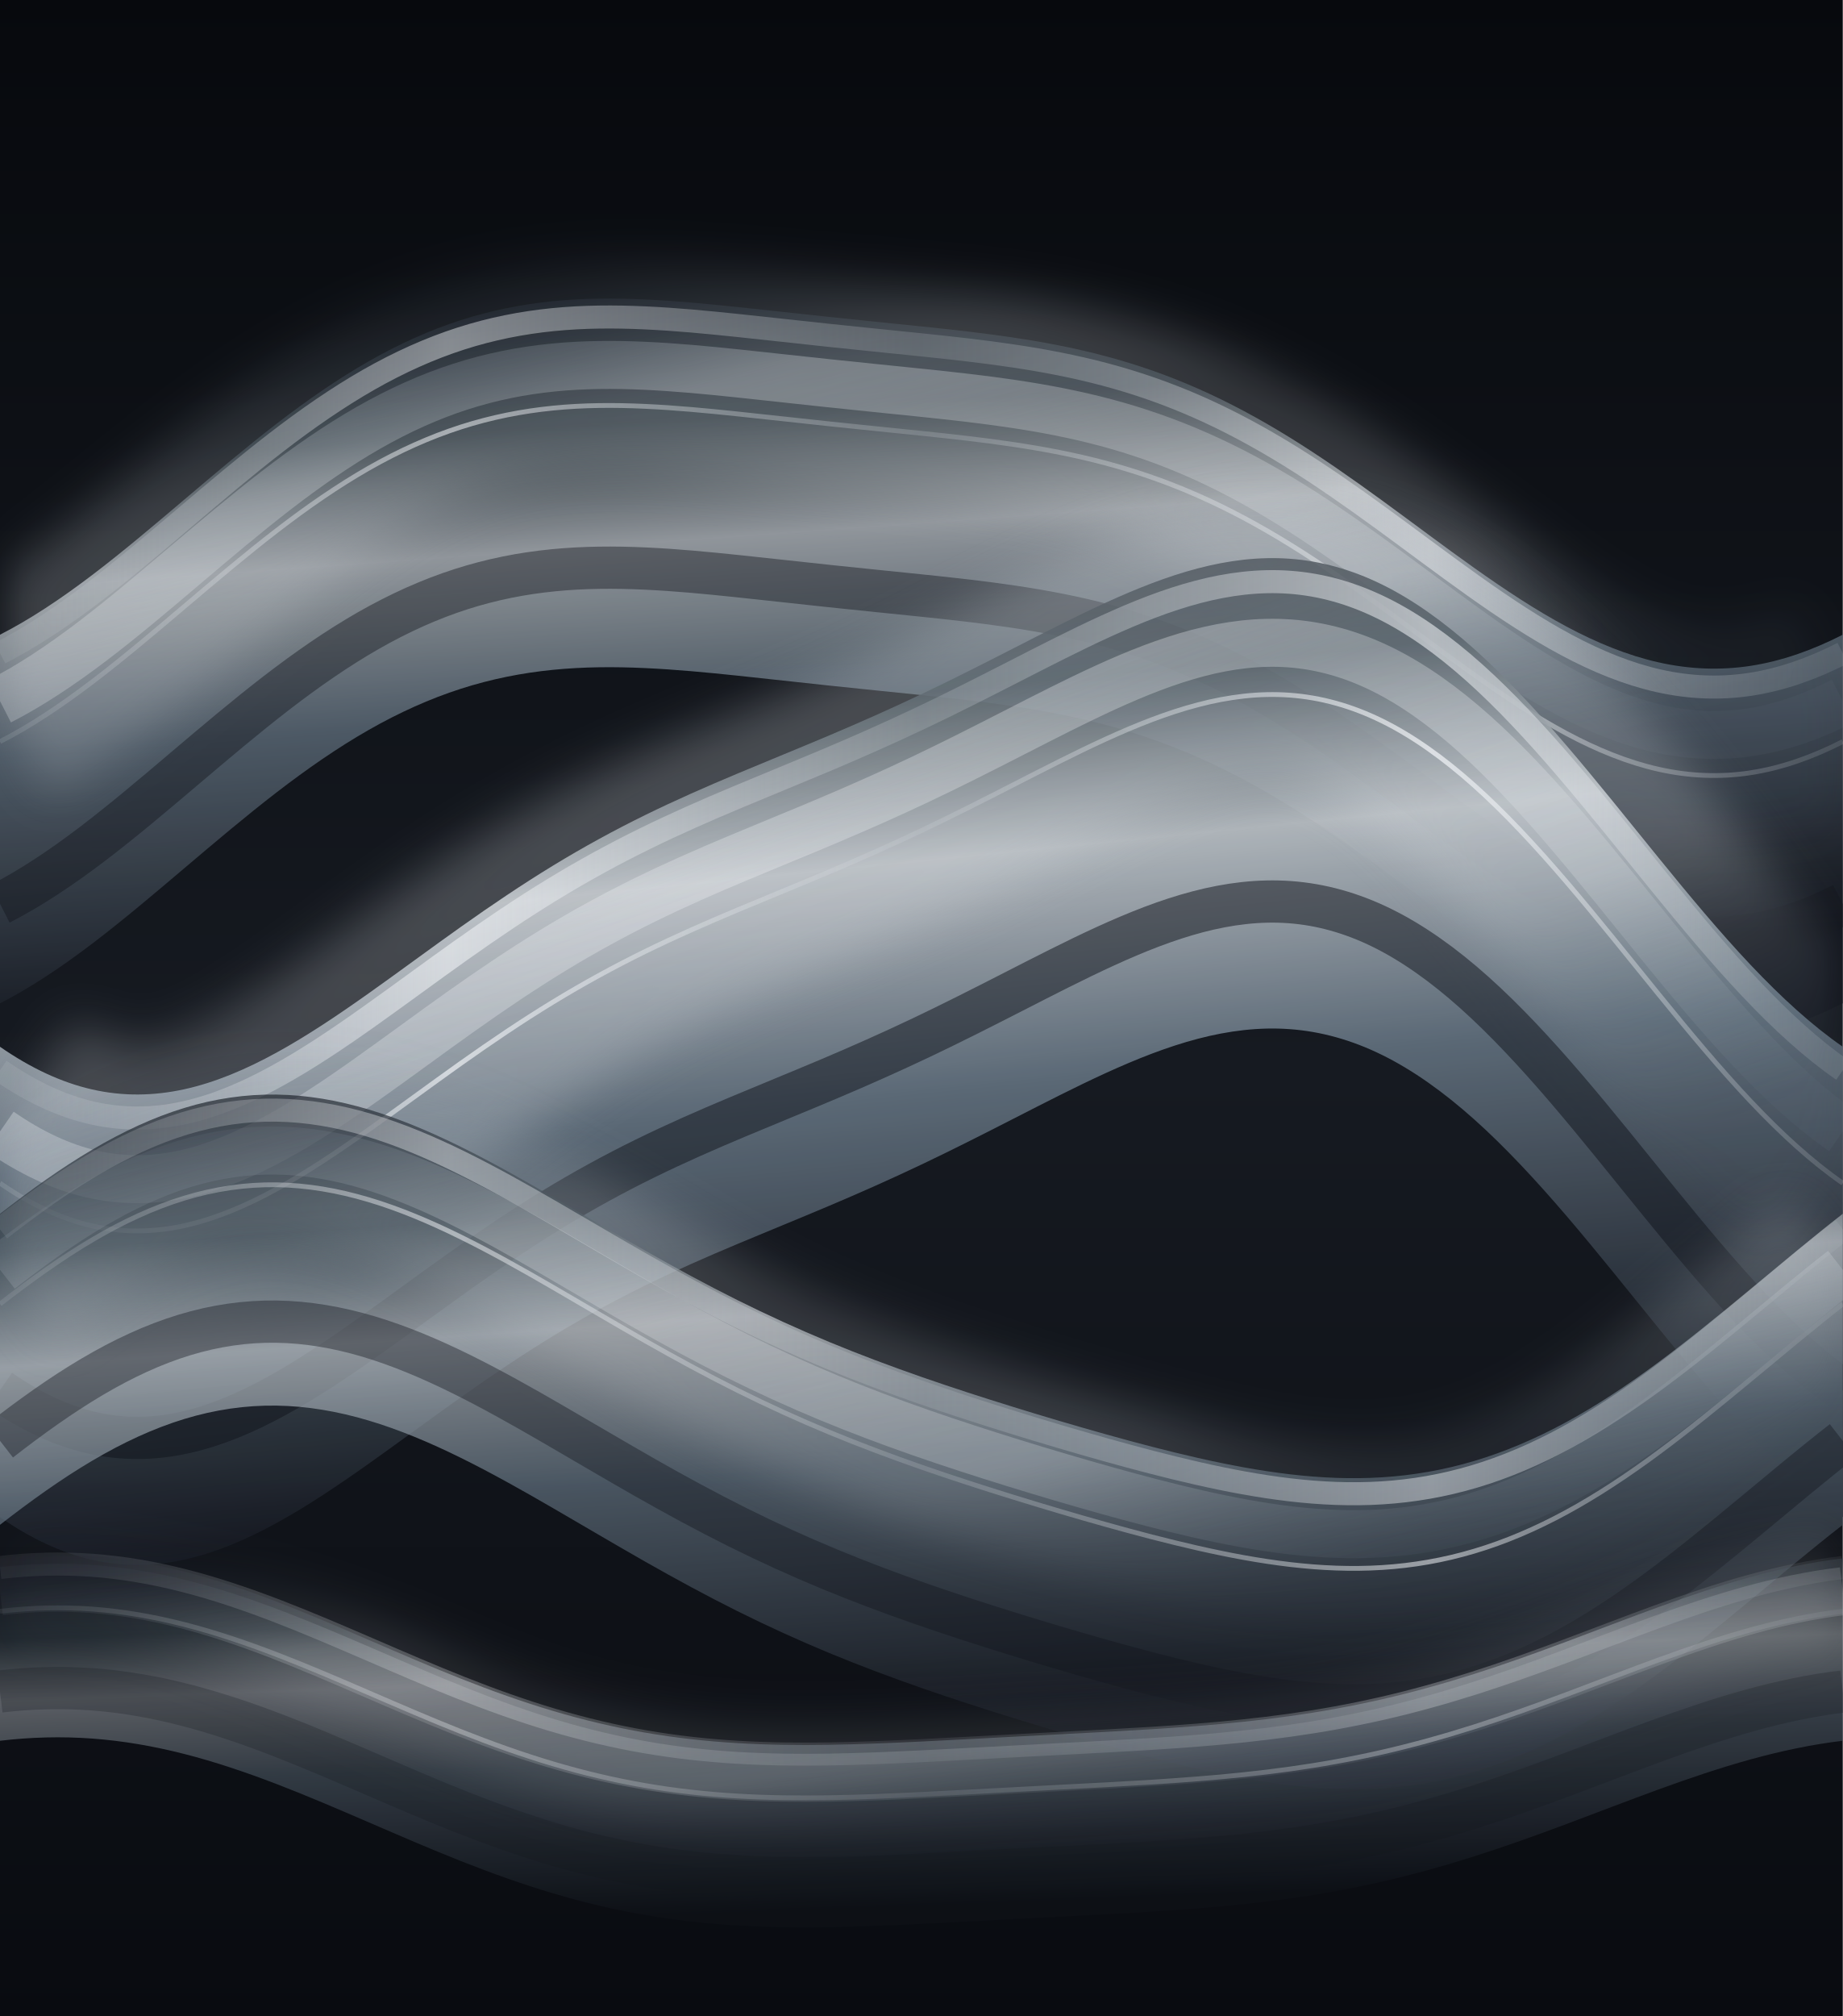
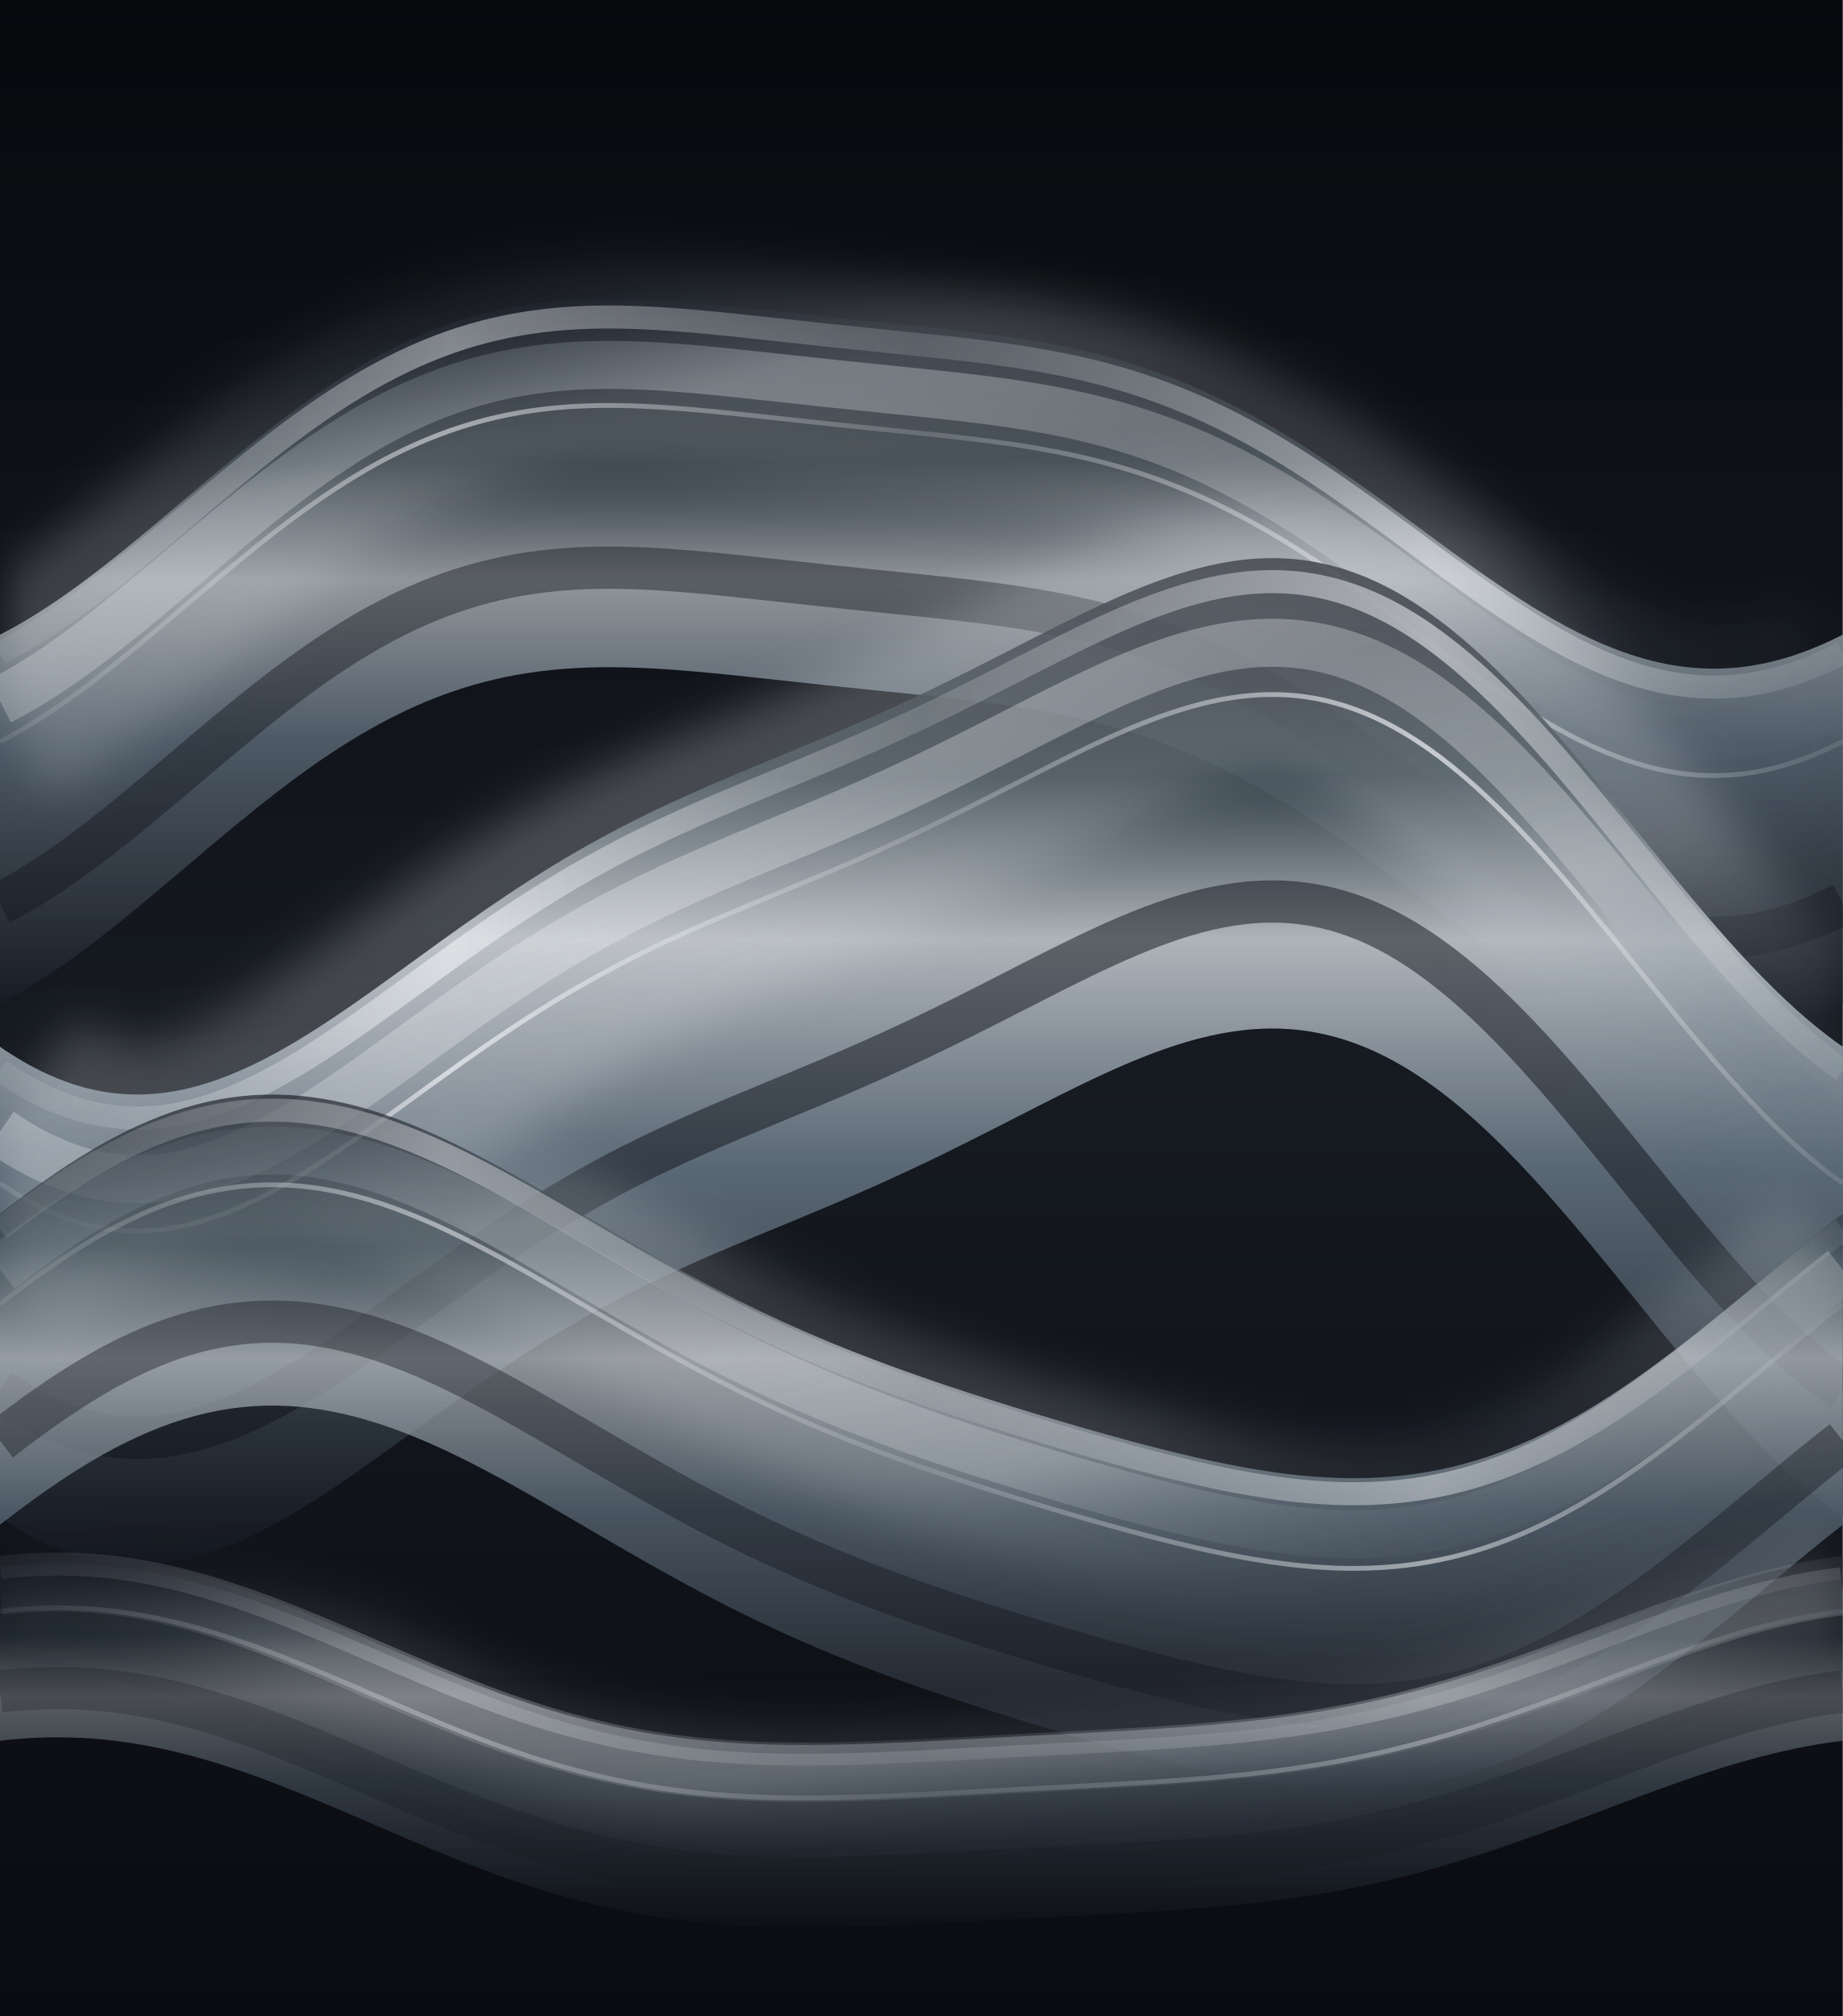
<svg xmlns="http://www.w3.org/2000/svg" width="960" height="1050" viewBox="0 0 960 1050" preserveAspectRatio="none" aria-hidden="true">
  <defs>
    <linearGradient id="bg" x1="0" y1="0" x2="0" y2="1">
      <stop offset="0" stop-color="#07090d" />
      <stop offset=".53" stop-color="#161a21" />
      <stop offset="1" stop-color="#090b10" />
    </linearGradient>
    <filter id="mist" x="-15%" y="-60%" width="130%" height="220%" color-interpolation-filters="sRGB">
      <feGaussianBlur stdDeviation="12" />
    </filter>
-     <linearGradient id="surface0" x1="0" y1="0" x2=".18" y2="1">
+     <linearGradient id="surface0" x1="0" y1="0" x2="0" y2="1">
      <stop offset="0" stop-color="#10131b" />
      <stop offset=".22" stop-color="#35424b" />
      <stop offset=".38" stop-color="#c5cbd0" />
      <stop offset=".6" stop-color="#657583" />
      <stop offset="1" stop-color="#10131b" />
    </linearGradient>
    <linearGradient id="glow0" x1="0" y1="0" x2="1" y2=".8">
      <stop offset="0" stop-color="#657583" stop-opacity=".2" />
      <stop offset=".26" stop-color="#c5cbd0" stop-opacity=".78" />
      <stop offset=".46" stop-color="#fafcff" stop-opacity=".45" />
      <stop offset=".74" stop-color="#c5cbd0" stop-opacity=".7" />
      <stop offset="1" stop-color="#657583" stop-opacity=".2" />
    </linearGradient>
    <linearGradient id="crest0" x1="0" y1="0" x2="1" y2="0">
      <stop offset="0" stop-color="#c5cbd0" stop-opacity=".25" />
      <stop offset=".24" stop-color="#fafcff" stop-opacity=".85" />
      <stop offset=".5" stop-color="#c5cbd0" stop-opacity=".38" />
      <stop offset=".78" stop-color="#fafcff" stop-opacity=".88" />
      <stop offset="1" stop-color="#c5cbd0" stop-opacity=".25" />
    </linearGradient>
-     <linearGradient id="surface1" x1="0" y1="0" x2=".18" y2="1">
+     <linearGradient id="surface1" x1="0" y1="0" x2="0" y2="1">
      <stop offset="0" stop-color="#10131b" />
      <stop offset=".22" stop-color="#35424b" />
      <stop offset=".38" stop-color="#c5cbd0" />
      <stop offset=".6" stop-color="#657583" />
      <stop offset="1" stop-color="#10131b" />
    </linearGradient>
    <linearGradient id="glow1" x1="0" y1="0" x2="1" y2=".8">
      <stop offset="0" stop-color="#657583" stop-opacity=".2" />
      <stop offset=".26" stop-color="#c5cbd0" stop-opacity=".78" />
      <stop offset=".46" stop-color="#fafcff" stop-opacity=".45" />
      <stop offset=".74" stop-color="#c5cbd0" stop-opacity=".7" />
      <stop offset="1" stop-color="#657583" stop-opacity=".2" />
    </linearGradient>
    <linearGradient id="crest1" x1="0" y1="0" x2="1" y2="0">
      <stop offset="0" stop-color="#c5cbd0" stop-opacity=".25" />
      <stop offset=".24" stop-color="#fafcff" stop-opacity=".85" />
      <stop offset=".5" stop-color="#c5cbd0" stop-opacity=".38" />
      <stop offset=".78" stop-color="#fafcff" stop-opacity=".88" />
      <stop offset="1" stop-color="#c5cbd0" stop-opacity=".25" />
    </linearGradient>
-     <linearGradient id="surface2" x1="0" y1="0" x2=".18" y2="1">
+     <linearGradient id="surface2" x1="0" y1="0" x2="0" y2="1">
      <stop offset="0" stop-color="#10131b" />
      <stop offset=".22" stop-color="#35424b" />
      <stop offset=".38" stop-color="#c5cbd0" />
      <stop offset=".6" stop-color="#657583" />
      <stop offset="1" stop-color="#10131b" />
    </linearGradient>
    <linearGradient id="glow2" x1="0" y1="0" x2="1" y2=".8">
      <stop offset="0" stop-color="#657583" stop-opacity=".2" />
      <stop offset=".26" stop-color="#c5cbd0" stop-opacity=".78" />
      <stop offset=".46" stop-color="#fafcff" stop-opacity=".45" />
      <stop offset=".74" stop-color="#c5cbd0" stop-opacity=".7" />
      <stop offset="1" stop-color="#657583" stop-opacity=".2" />
    </linearGradient>
    <linearGradient id="crest2" x1="0" y1="0" x2="1" y2="0">
      <stop offset="0" stop-color="#c5cbd0" stop-opacity=".25" />
      <stop offset=".24" stop-color="#fafcff" stop-opacity=".85" />
      <stop offset=".5" stop-color="#c5cbd0" stop-opacity=".38" />
      <stop offset=".78" stop-color="#fafcff" stop-opacity=".88" />
      <stop offset="1" stop-color="#c5cbd0" stop-opacity=".25" />
    </linearGradient>
-     <linearGradient id="surface3" x1="0" y1="0" x2=".18" y2="1">
+     <linearGradient id="surface3" x1="0" y1="0" x2="0" y2="1">
      <stop offset="0" stop-color="#10131b" />
      <stop offset=".22" stop-color="#35424b" />
      <stop offset=".38" stop-color="#c5cbd0" />
      <stop offset=".6" stop-color="#657583" />
      <stop offset="1" stop-color="#10131b" />
    </linearGradient>
    <linearGradient id="glow3" x1="0" y1="0" x2="1" y2=".8">
      <stop offset="0" stop-color="#657583" stop-opacity=".2" />
      <stop offset=".26" stop-color="#c5cbd0" stop-opacity=".78" />
      <stop offset=".46" stop-color="#fafcff" stop-opacity=".45" />
      <stop offset=".74" stop-color="#c5cbd0" stop-opacity=".7" />
      <stop offset="1" stop-color="#657583" stop-opacity=".2" />
    </linearGradient>
    <linearGradient id="crest3" x1="0" y1="0" x2="1" y2="0">
      <stop offset="0" stop-color="#c5cbd0" stop-opacity=".25" />
      <stop offset=".24" stop-color="#fafcff" stop-opacity=".85" />
      <stop offset=".5" stop-color="#c5cbd0" stop-opacity=".38" />
      <stop offset=".78" stop-color="#fafcff" stop-opacity=".88" />
      <stop offset="1" stop-color="#c5cbd0" stop-opacity=".25" />
    </linearGradient>
  </defs>
  <rect width="960" height="1050" fill="url(#bg)" />
  <g>
    <path d="M 0 330.57 C 16 322.4 32 311.66 48 299.51 C 64 287.35 80 273.79 96 260.22 C 112 246.66 128 233.1 144 220.77 C 160 208.44 176 197.36 192 188.22 C 208 179.09 224 171.91 240 166.76 C 256 161.61 272 158.47 288 156.88 C 304 155.28 320 155.22 336 155.96 C 352 156.69 368 158.21 384 159.89 C 400 161.56 416 163.38 432 165.07 C 448 166.77 464 168.35 480 170.01 C 496 171.67 512 173.43 528 175.82 C 544 178.21 560 181.25 576 185.52 C 592 189.79 608 195.31 624 202.37 C 640 209.42 656 218.02 672 227.91 C 688 237.81 704 249 720 260.66 C 736 272.32 752 284.44 768 295.8 C 784 307.16 800 317.74 816 326.3 C 832 334.86 848 341.37 864 344.97 C 880 348.57 896 349.25 912 346.79 C 928 344.33 944 338.74 960 330.57 L 960 522.57 C 944 530.74 928 536.33 912 538.79 C 896 541.25 880 540.57 864 536.97 C 848 533.37 832 526.86 816 518.3 C 800 509.74 784 499.16 768 487.8 C 752 476.44 736 464.32 720 452.66 C 704 441 688 429.81 672 419.91 C 656 410.02 640 401.42 624 394.37 C 608 387.31 592 381.79 576 377.52 C 560 373.25 544 370.21 528 367.82 C 512 365.43 496 363.67 480 362.01 C 464 360.35 448 358.77 432 357.07 C 416 355.38 400 353.56 384 351.89 C 368 350.21 352 348.69 336 347.96 C 320 347.22 304 347.28 288 348.88 C 272 350.47 256 353.61 240 358.76 C 224 363.91 208 371.09 192 380.22 C 176 389.36 160 400.44 144 412.77 C 128 425.1 112 438.66 96 452.22 C 80 465.79 64 479.35 48 491.51 C 32 503.66 16 514.4 0 522.57 Z" fill="url(#surface0)" opacity="0.71" />
    <path d="M 0 365.13 C 16 356.96 32 346.22 48 334.07 C 64 321.91 80 308.35 96 294.78 C 112 281.22 128 267.66 144 255.33 C 160 243 176 231.92 192 222.78 C 208 213.65 224 206.47 240 201.32 C 256 196.17 272 193.03 288 191.44 C 304 189.84 320 189.78 336 190.52 C 352 191.25 368 192.77 384 194.45 C 400 196.12 416 197.94 432 199.63 C 448 201.33 464 202.91 480 204.57 C 496 206.23 512 207.99 528 210.38 C 544 212.77 560 215.81 576 220.08 C 592 224.35 608 229.87 624 236.93 C 640 243.98 656 252.58 672 262.47 C 688 272.37 704 283.56 720 295.22 C 736 306.88 752 319 768 330.36 C 784 341.72 800 352.3 816 360.86 C 832 369.42 848 375.93 864 379.53 C 880 383.13 896 383.81 912 381.35 C 928 378.89 944 373.3 960 365.13" fill="none" stroke="url(#glow0)" stroke-width="109.44" opacity="0.34" filter="url(#mist)" />
    <path d="M 0 340.17 C 16 332 32 321.26 48 309.11 C 64 296.95 80 283.39 96 269.82 C 112 256.26 128 242.7 144 230.37 C 160 218.04 176 206.96 192 197.82 C 208 188.69 224 181.51 240 176.36 C 256 171.21 272 168.07 288 166.48 C 304 164.88 320 164.82 336 165.56 C 352 166.29 368 167.81 384 169.49 C 400 171.16 416 172.98 432 174.67 C 448 176.37 464 177.95 480 179.61 C 496 181.27 512 183.03 528 185.42 C 544 187.81 560 190.85 576 195.12 C 592 199.39 608 204.91 624 211.97 C 640 219.02 656 227.62 672 237.51 C 688 247.41 704 258.6 720 270.26 C 736 281.92 752 294.04 768 305.4 C 784 316.76 800 327.34 816 335.9 C 832 344.46 848 350.97 864 354.57 C 880 358.17 896 358.85 912 356.39 C 928 353.93 944 348.34 960 340.17" fill="none" stroke="url(#crest0)" stroke-width="12" opacity="0.51" />
    <path d="M 0 365.13 C 16 356.96 32 346.22 48 334.07 C 64 321.91 80 308.35 96 294.78 C 112 281.22 128 267.66 144 255.33 C 160 243 176 231.92 192 222.78 C 208 213.65 224 206.47 240 201.32 C 256 196.17 272 193.03 288 191.44 C 304 189.84 320 189.78 336 190.52 C 352 191.25 368 192.77 384 194.45 C 400 196.12 416 197.94 432 199.63 C 448 201.33 464 202.91 480 204.57 C 496 206.23 512 207.99 528 210.38 C 544 212.77 560 215.81 576 220.08 C 592 224.35 608 229.87 624 236.93 C 640 243.98 656 252.58 672 262.47 C 688 272.37 704 283.56 720 295.22 C 736 306.88 752 319 768 330.36 C 784 341.72 800 352.3 816 360.86 C 832 369.42 848 375.93 864 379.53 C 880 383.13 896 383.81 912 381.35 C 928 378.89 944 373.3 960 365.13" fill="none" stroke="url(#glow0)" stroke-width="25" opacity="0.49" />
    <path d="M 0 386.25 C 16 378.08 32 367.34 48 355.19 C 64 343.03 80 329.47 96 315.9 C 112 302.34 128 288.78 144 276.45 C 160 264.12 176 253.04 192 243.9 C 208 234.77 224 227.59 240 222.44 C 256 217.29 272 214.15 288 212.56 C 304 210.96 320 210.9 336 211.64 C 352 212.37 368 213.89 384 215.57 C 400 217.24 416 219.06 432 220.75 C 448 222.45 464 224.03 480 225.69 C 496 227.35 512 229.11 528 231.5 C 544 233.89 560 236.93 576 241.2 C 592 245.47 608 250.99 624 258.05 C 640 265.1 656 273.7 672 283.59 C 688 293.49 704 304.68 720 316.34 C 736 328 752 340.12 768 351.48 C 784 362.84 800 373.42 816 381.98 C 832 390.54 848 397.05 864 400.65 C 880 404.25 896 404.93 912 402.47 C 928 400.01 944 394.42 960 386.25" fill="none" stroke="url(#crest0)" stroke-width="2.5" opacity="0.62" />
    <path d="M 0 470.73 C 16 462.56 32 451.82 48 439.67 C 64 427.51 80 413.95 96 400.38 C 112 386.82 128 373.26 144 360.93 C 160 348.6 176 337.52 192 328.38 C 208 319.25 224 312.07 240 306.92 C 256 301.77 272 298.63 288 297.04 C 304 295.44 320 295.38 336 296.12 C 352 296.85 368 298.37 384 300.05 C 400 301.72 416 303.54 432 305.23 C 448 306.93 464 308.51 480 310.17 C 496 311.83 512 313.59 528 315.98 C 544 318.37 560 321.41 576 325.68 C 592 329.95 608 335.47 624 342.53 C 640 349.58 656 358.18 672 368.07 C 688 377.97 704 389.16 720 400.82 C 736 412.48 752 424.6 768 435.96 C 784 447.32 800 457.9 816 466.46 C 832 475.02 848 481.53 864 485.13 C 880 488.73 896 489.41 912 486.95 C 928 484.49 944 478.9 960 470.73" fill="none" stroke="#10131b" stroke-width="22" opacity="0.42" />
  </g>
  <g>
    <path d="M 0 545.19 C 16 556.27 32 563.79 48 567.42 C 64 571.06 80 570.83 96 567.32 C 112 563.81 128 557.05 144 548.27 C 160 539.5 176 528.74 192 517.4 C 208 506.06 224 494.16 240 482.81 C 256 471.46 272 460.66 288 450.9 C 304 441.14 320 432.41 336 424.56 C 352 416.7 368 409.7 384 402.98 C 400 396.26 416 389.79 432 383.02 C 448 376.25 464 369.15 480 361.55 C 496 353.95 512 345.84 528 337.65 C 544 329.47 560 321.23 576 313.91 C 592 306.6 608 300.23 624 296.04 C 640 291.84 656 289.84 672 291.02 C 688 292.2 704 296.57 720 304.45 C 736 312.33 752 323.72 768 338.02 C 784 352.32 800 369.53 816 388.21 C 832 406.89 848 427.02 864 446.71 C 880 466.4 896 485.63 912 502.56 C 928 519.5 944 534.12 960 545.19 L 960 790.19 C 944 779.12 928 764.5 912 747.56 C 896 730.63 880 711.4 864 691.71 C 848 672.02 832 651.89 816 633.21 C 800 614.53 784 597.32 768 583.02 C 752 568.72 736 557.33 720 549.45 C 704 541.57 688 537.2 672 536.02 C 656 534.84 640 536.84 624 541.04 C 608 545.23 592 551.6 576 558.91 C 560 566.23 544 574.47 528 582.65 C 512 590.84 496 598.95 480 606.55 C 464 614.15 448 621.25 432 628.02 C 416 634.79 400 641.26 384 647.98 C 368 654.7 352 661.7 336 669.56 C 320 677.41 304 686.14 288 695.9 C 272 705.66 256 716.46 240 727.81 C 224 739.16 208 751.06 192 762.4 C 176 773.74 160 784.5 144 793.27 C 128 802.05 112 808.81 96 812.32 C 80 815.83 64 816.06 48 812.42 C 32 808.79 16 801.27 0 790.19 Z" fill="url(#surface1)" opacity="0.87" />
    <path d="M 0 589.29 C 16 600.37 32 607.89 48 611.52 C 64 615.16 80 614.93 96 611.42 C 112 607.91 128 601.15 144 592.37 C 160 583.6 176 572.84 192 561.5 C 208 550.16 224 538.26 240 526.91 C 256 515.56 272 504.76 288 495 C 304 485.24 320 476.51 336 468.66 C 352 460.8 368 453.8 384 447.08 C 400 440.36 416 433.89 432 427.12 C 448 420.35 464 413.25 480 405.65 C 496 398.05 512 389.94 528 381.75 C 544 373.57 560 365.33 576 358.01 C 592 350.7 608 344.33 624 340.14 C 640 335.94 656 333.94 672 335.12 C 688 336.3 704 340.67 720 348.55 C 736 356.43 752 367.82 768 382.12 C 784 396.42 800 413.63 816 432.31 C 832 450.99 848 471.12 864 490.81 C 880 510.5 896 529.73 912 546.66 C 928 563.6 944 578.22 960 589.29" fill="none" stroke="url(#glow1)" stroke-width="139.65" opacity="0.42" filter="url(#mist)" />
    <path d="M 0 557.44 C 16 568.52 32 576.04 48 579.67 C 64 583.31 80 583.08 96 579.57 C 112 576.06 128 569.3 144 560.52 C 160 551.75 176 540.99 192 529.65 C 208 518.31 224 506.41 240 495.06 C 256 483.71 272 472.91 288 463.15 C 304 453.39 320 444.66 336 436.81 C 352 428.95 368 421.95 384 415.23 C 400 408.51 416 402.04 432 395.27 C 448 388.5 464 381.4 480 373.8 C 496 366.2 512 358.09 528 349.9 C 544 341.72 560 333.48 576 326.16 C 592 318.85 608 312.48 624 308.29 C 640 304.09 656 302.09 672 303.27 C 688 304.45 704 308.82 720 316.7 C 736 324.58 752 335.97 768 350.27 C 784 364.57 800 381.78 816 400.46 C 832 419.14 848 439.27 864 458.96 C 880 478.65 896 497.88 912 514.81 C 928 531.75 944 546.37 960 557.44" fill="none" stroke="url(#crest1)" stroke-width="12" opacity="0.62" />
    <path d="M 0 589.29 C 16 600.37 32 607.89 48 611.52 C 64 615.16 80 614.93 96 611.42 C 112 607.91 128 601.15 144 592.37 C 160 583.6 176 572.84 192 561.5 C 208 550.16 224 538.26 240 526.91 C 256 515.56 272 504.76 288 495 C 304 485.24 320 476.51 336 468.66 C 352 460.8 368 453.8 384 447.08 C 400 440.36 416 433.89 432 427.12 C 448 420.35 464 413.25 480 405.65 C 496 398.05 512 389.94 528 381.75 C 544 373.57 560 365.33 576 358.01 C 592 350.7 608 344.33 624 340.14 C 640 335.94 656 333.94 672 335.12 C 688 336.3 704 340.67 720 348.55 C 736 356.43 752 367.82 768 382.12 C 784 396.42 800 413.63 816 432.31 C 832 450.99 848 471.12 864 490.81 C 880 510.5 896 529.73 912 546.66 C 928 563.6 944 578.22 960 589.29" fill="none" stroke="url(#glow1)" stroke-width="25" opacity="0.6" />
    <path d="M 0 616.24 C 16 627.32 32 634.84 48 638.47 C 64 642.11 80 641.88 96 638.37 C 112 634.86 128 628.1 144 619.32 C 160 610.55 176 599.79 192 588.45 C 208 577.11 224 565.21 240 553.86 C 256 542.51 272 531.71 288 521.95 C 304 512.19 320 503.46 336 495.61 C 352 487.75 368 480.75 384 474.03 C 400 467.31 416 460.84 432 454.07 C 448 447.3 464 440.2 480 432.6 C 496 425 512 416.89 528 408.7 C 544 400.52 560 392.28 576 384.96 C 592 377.65 608 371.28 624 367.09 C 640 362.89 656 360.89 672 362.07 C 688 363.25 704 367.62 720 375.5 C 736 383.38 752 394.77 768 409.07 C 784 423.37 800 440.58 816 459.26 C 832 477.94 848 498.07 864 517.76 C 880 537.45 896 556.68 912 573.61 C 928 590.55 944 605.17 960 616.24" fill="none" stroke="url(#crest1)" stroke-width="2.5" opacity="0.76" />
    <path d="M 0 724.04 C 16 735.12 32 742.64 48 746.27 C 64 749.91 80 749.68 96 746.17 C 112 742.66 128 735.9 144 727.12 C 160 718.35 176 707.59 192 696.25 C 208 684.91 224 673.01 240 661.66 C 256 650.31 272 639.51 288 629.75 C 304 619.99 320 611.26 336 603.41 C 352 595.55 368 588.55 384 581.83 C 400 575.11 416 568.64 432 561.87 C 448 555.1 464 548 480 540.4 C 496 532.8 512 524.69 528 516.5 C 544 508.32 560 500.08 576 492.76 C 592 485.45 608 479.08 624 474.89 C 640 470.69 656 468.69 672 469.87 C 688 471.05 704 475.42 720 483.3 C 736 491.18 752 502.57 768 516.87 C 784 531.17 800 548.38 816 567.06 C 832 585.74 848 605.87 864 625.56 C 880 645.25 896 664.48 912 681.41 C 928 698.35 944 712.97 960 724.04" fill="none" stroke="#10131b" stroke-width="22" opacity="0.51" />
  </g>
  <g>
    <path d="M 0 632.17 C 16 619.72 32 608.27 48 598.82 C 64 589.37 80 581.93 96 577.06 C 112 572.18 128 569.86 144 570.09 C 160 570.32 176 573.09 192 577.85 C 208 582.62 224 589.36 240 597.26 C 256 605.15 272 614.16 288 623.43 C 304 632.69 320 642.2 336 651.3 C 352 660.39 368 669.08 384 677.06 C 400 685.03 416 692.32 432 698.95 C 448 705.57 464 711.56 480 717.14 C 496 722.71 512 727.88 528 732.83 C 544 737.78 560 742.52 576 747 C 592 751.48 608 755.7 624 759.33 C 640 762.96 656 765.98 672 767.86 C 688 769.73 704 770.44 720 769.43 C 736 768.43 752 765.69 768 760.92 C 784 756.16 800 749.35 816 740.65 C 832 731.95 848 721.36 864 709.52 C 880 697.68 896 684.61 912 671.35 C 928 658.08 944 644.63 960 632.17 L 960 794.17 C 944 806.63 928 820.08 912 833.35 C 896 846.61 880 859.68 864 871.52 C 848 883.36 832 893.95 816 902.65 C 800 911.35 784 918.16 768 922.92 C 752 927.69 736 930.43 720 931.43 C 704 932.44 688 931.73 672 929.86 C 656 927.98 640 924.96 624 921.33 C 608 917.7 592 913.48 576 909 C 560 904.52 544 899.78 528 894.83 C 512 889.88 496 884.71 480 879.14 C 464 873.56 448 867.57 432 860.95 C 416 854.32 400 847.03 384 839.06 C 368 831.08 352 822.39 336 813.3 C 320 804.2 304 794.69 288 785.43 C 272 776.16 256 767.15 240 759.26 C 224 751.36 208 744.62 192 739.85 C 176 735.09 160 732.32 144 732.09 C 128 731.86 112 734.18 96 739.06 C 80 743.93 64 751.37 48 760.82 C 32 770.27 16 781.72 0 794.17 Z" fill="url(#surface2)" opacity="0.67" />
    <path d="M 0 661.33 C 16 648.88 32 637.43 48 627.98 C 64 618.53 80 611.09 96 606.22 C 112 601.34 128 599.02 144 599.25 C 160 599.48 176 602.25 192 607.01 C 208 611.78 224 618.52 240 626.42 C 256 634.31 272 643.32 288 652.59 C 304 661.85 320 671.36 336 680.46 C 352 689.55 368 698.24 384 706.22 C 400 714.19 416 721.48 432 728.11 C 448 734.73 464 740.72 480 746.3 C 496 751.87 512 757.04 528 761.99 C 544 766.94 560 771.68 576 776.16 C 592 780.64 608 784.86 624 788.49 C 640 792.12 656 795.14 672 797.02 C 688 798.89 704 799.6 720 798.59 C 736 797.59 752 794.85 768 790.08 C 784 785.32 800 778.51 816 769.81 C 832 761.11 848 750.52 864 738.68 C 880 726.84 896 713.77 912 700.51 C 928 687.24 944 673.79 960 661.33" fill="none" stroke="url(#glow2)" stroke-width="92.34" opacity="0.32" filter="url(#mist)" />
    <path d="M 0 640.27 C 16 627.82 32 616.37 48 606.92 C 64 597.47 80 590.03 96 585.16 C 112 580.28 128 577.96 144 578.19 C 160 578.42 176 581.19 192 585.95 C 208 590.72 224 597.46 240 605.36 C 256 613.25 272 622.26 288 631.53 C 304 640.79 320 650.3 336 659.4 C 352 668.49 368 677.18 384 685.16 C 400 693.13 416 700.42 432 707.05 C 448 713.67 464 719.66 480 725.24 C 496 730.81 512 735.98 528 740.93 C 544 745.88 560 750.62 576 755.1 C 592 759.58 608 763.8 624 767.43 C 640 771.06 656 774.08 672 775.96 C 688 777.83 704 778.54 720 777.53 C 736 776.53 752 773.79 768 769.02 C 784 764.26 800 757.45 816 748.75 C 832 740.05 848 729.46 864 717.62 C 880 705.78 896 692.71 912 679.45 C 928 666.18 944 652.73 960 640.27" fill="none" stroke="url(#crest2)" stroke-width="12" opacity="0.48" />
    <path d="M 0 661.33 C 16 648.88 32 637.43 48 627.98 C 64 618.53 80 611.09 96 606.22 C 112 601.34 128 599.02 144 599.25 C 160 599.48 176 602.25 192 607.01 C 208 611.78 224 618.52 240 626.42 C 256 634.31 272 643.32 288 652.59 C 304 661.85 320 671.36 336 680.46 C 352 689.55 368 698.24 384 706.22 C 400 714.19 416 721.48 432 728.11 C 448 734.73 464 740.72 480 746.3 C 496 751.87 512 757.04 528 761.99 C 544 766.94 560 771.68 576 776.16 C 592 780.64 608 784.86 624 788.49 C 640 792.12 656 795.14 672 797.02 C 688 798.89 704 799.6 720 798.59 C 736 797.59 752 794.85 768 790.08 C 784 785.32 800 778.51 816 769.81 C 832 761.11 848 750.52 864 738.68 C 880 726.84 896 713.77 912 700.51 C 928 687.24 944 673.79 960 661.33" fill="none" stroke="url(#glow2)" stroke-width="25" opacity="0.46" />
    <path d="M 0 679.15 C 16 666.7 32 655.25 48 645.8 C 64 636.35 80 628.91 96 624.04 C 112 619.16 128 616.84 144 617.07 C 160 617.3 176 620.07 192 624.83 C 208 629.6 224 636.34 240 644.24 C 256 652.13 272 661.14 288 670.41 C 304 679.67 320 689.18 336 698.28 C 352 707.37 368 716.06 384 724.04 C 400 732.01 416 739.3 432 745.93 C 448 752.55 464 758.54 480 764.12 C 496 769.69 512 774.86 528 779.81 C 544 784.76 560 789.5 576 793.98 C 592 798.46 608 802.68 624 806.31 C 640 809.94 656 812.96 672 814.84 C 688 816.71 704 817.42 720 816.41 C 736 815.41 752 812.67 768 807.9 C 784 803.14 800 796.33 816 787.63 C 832 778.93 848 768.34 864 756.5 C 880 744.66 896 731.59 912 718.33 C 928 705.06 944 691.61 960 679.15" fill="none" stroke="url(#crest2)" stroke-width="2.5" opacity="0.59" />
    <path d="M 0 750.43 C 16 737.98 32 726.53 48 717.08 C 64 707.63 80 700.19 96 695.32 C 112 690.44 128 688.12 144 688.35 C 160 688.58 176 691.35 192 696.11 C 208 700.88 224 707.62 240 715.52 C 256 723.41 272 732.42 288 741.69 C 304 750.95 320 760.46 336 769.56 C 352 778.65 368 787.34 384 795.32 C 400 803.29 416 810.58 432 817.21 C 448 823.83 464 829.82 480 835.4 C 496 840.97 512 846.14 528 851.09 C 544 856.04 560 860.78 576 865.26 C 592 869.74 608 873.96 624 877.59 C 640 881.22 656 884.24 672 886.12 C 688 887.99 704 888.7 720 887.69 C 736 886.69 752 883.95 768 879.18 C 784 874.42 800 867.61 816 858.91 C 832 850.21 848 839.62 864 827.78 C 880 815.94 896 802.87 912 789.61 C 928 776.34 944 762.89 960 750.43" fill="none" stroke="#10131b" stroke-width="22" opacity="0.39" />
  </g>
  <g>
    <path d="M 0 811.65 C 16 809.75 32 809.33 48 810.5 C 64 811.67 80 814.44 96 818.53 C 112 822.61 128 828.02 144 834.16 C 160 840.31 176 847.18 192 854.09 C 208 861 224 867.93 240 874.27 C 256 880.6 272 886.33 288 891.09 C 304 895.85 320 899.64 336 902.4 C 352 905.17 368 906.92 384 907.87 C 400 908.83 416 909 432 908.75 C 448 908.49 464 907.82 480 907.05 C 496 906.27 512 905.39 528 904.55 C 544 903.71 560 902.9 576 902.03 C 592 901.16 608 900.22 624 898.94 C 640 897.67 656 896.05 672 893.81 C 688 891.57 704 888.69 720 885.04 C 736 881.38 752 876.94 768 871.85 C 784 866.76 800 861.02 816 855.04 C 832 849.06 848 842.85 864 837.02 C 880 831.2 896 825.76 912 821.35 C 928 816.94 944 813.55 960 811.65 L 960 906.65 C 944 908.55 928 911.94 912 916.35 C 896 920.76 880 926.2 864 932.02 C 848 937.85 832 944.06 816 950.04 C 800 956.02 784 961.76 768 966.85 C 752 971.94 736 976.38 720 980.04 C 704 983.69 688 986.57 672 988.81 C 656 991.05 640 992.67 624 993.94 C 608 995.22 592 996.16 576 997.03 C 560 997.9 544 998.71 528 999.55 C 512 1000.39 496 1001.27 480 1002.05 C 464 1002.82 448 1003.49 432 1003.75 C 416 1004 400 1003.83 384 1002.87 C 368 1001.92 352 1000.17 336 997.4 C 320 994.64 304 990.85 288 986.09 C 272 981.33 256 975.6 240 969.27 C 224 962.93 208 956 192 949.09 C 176 942.18 160 935.31 144 929.16 C 128 923.02 112 917.61 96 913.53 C 80 909.44 64 906.67 48 905.5 C 32 904.33 16 904.75 0 906.65 Z" fill="url(#surface3)" opacity="0.42" />
    <path d="M 0 828.75 C 16 826.85 32 826.43 48 827.6 C 64 828.77 80 831.54 96 835.63 C 112 839.71 128 845.12 144 851.26 C 160 857.41 176 864.28 192 871.19 C 208 878.1 224 885.03 240 891.37 C 256 897.7 272 903.43 288 908.19 C 304 912.95 320 916.74 336 919.5 C 352 922.27 368 924.02 384 924.97 C 400 925.93 416 926.1 432 925.85 C 448 925.59 464 924.92 480 924.15 C 496 923.37 512 922.49 528 921.65 C 544 920.81 560 920 576 919.13 C 592 918.26 608 917.32 624 916.04 C 640 914.77 656 913.15 672 910.91 C 688 908.67 704 905.79 720 902.14 C 736 898.48 752 894.04 768 888.95 C 784 883.86 800 878.12 816 872.14 C 832 866.16 848 859.95 864 854.12 C 880 848.3 896 842.86 912 838.45 C 928 834.04 944 830.65 960 828.75" fill="none" stroke="url(#glow3)" stroke-width="54.15" opacity="0.2" filter="url(#mist)" />
    <path d="M 0 816.4 C 16 814.5 32 814.08 48 815.25 C 64 816.42 80 819.19 96 823.28 C 112 827.36 128 832.77 144 838.91 C 160 845.06 176 851.93 192 858.84 C 208 865.75 224 872.68 240 879.02 C 256 885.35 272 891.08 288 895.84 C 304 900.6 320 904.39 336 907.15 C 352 909.92 368 911.67 384 912.62 C 400 913.58 416 913.75 432 913.5 C 448 913.24 464 912.57 480 911.8 C 496 911.02 512 910.14 528 909.3 C 544 908.46 560 907.65 576 906.78 C 592 905.91 608 904.97 624 903.69 C 640 902.42 656 900.8 672 898.56 C 688 896.32 704 893.44 720 889.79 C 736 886.13 752 881.69 768 876.6 C 784 871.51 800 865.77 816 859.79 C 832 853.81 848 847.6 864 841.77 C 880 835.95 896 830.51 912 826.1 C 928 821.69 944 818.3 960 816.4" fill="none" stroke="url(#crest3)" stroke-width="12" opacity="0.3" />
    <path d="M 0 828.75 C 16 826.85 32 826.43 48 827.6 C 64 828.77 80 831.54 96 835.63 C 112 839.71 128 845.12 144 851.26 C 160 857.41 176 864.28 192 871.19 C 208 878.1 224 885.03 240 891.37 C 256 897.7 272 903.43 288 908.19 C 304 912.95 320 916.74 336 919.5 C 352 922.27 368 924.02 384 924.97 C 400 925.93 416 926.1 432 925.85 C 448 925.59 464 924.92 480 924.15 C 496 923.37 512 922.49 528 921.65 C 544 920.81 560 920 576 919.13 C 592 918.26 608 917.32 624 916.04 C 640 914.77 656 913.15 672 910.91 C 688 908.67 704 905.79 720 902.14 C 736 898.48 752 894.04 768 888.95 C 784 883.86 800 878.12 816 872.14 C 832 866.16 848 859.95 864 854.12 C 880 848.3 896 842.86 912 838.45 C 928 834.04 944 830.65 960 828.75" fill="none" stroke="url(#glow3)" stroke-width="25" opacity="0.29" />
    <path d="M 0 839.2 C 16 837.3 32 836.88 48 838.05 C 64 839.22 80 841.99 96 846.08 C 112 850.16 128 855.57 144 861.71 C 160 867.86 176 874.73 192 881.64 C 208 888.55 224 895.48 240 901.82 C 256 908.15 272 913.88 288 918.64 C 304 923.4 320 927.19 336 929.95 C 352 932.72 368 934.47 384 935.42 C 400 936.38 416 936.55 432 936.3 C 448 936.04 464 935.37 480 934.6 C 496 933.82 512 932.94 528 932.1 C 544 931.26 560 930.45 576 929.58 C 592 928.71 608 927.77 624 926.49 C 640 925.22 656 923.6 672 921.36 C 688 919.12 704 916.24 720 912.59 C 736 908.93 752 904.49 768 899.4 C 784 894.31 800 888.57 816 882.59 C 832 876.61 848 870.4 864 864.57 C 880 858.75 896 853.31 912 848.9 C 928 844.49 944 841.1 960 839.2" fill="none" stroke="url(#crest3)" stroke-width="2.5" opacity="0.36" />
    <path d="M 0 881 C 16 879.1 32 878.68 48 879.85 C 64 881.02 80 883.79 96 887.88 C 112 891.96 128 897.37 144 903.51 C 160 909.66 176 916.53 192 923.44 C 208 930.35 224 937.28 240 943.62 C 256 949.95 272 955.68 288 960.44 C 304 965.2 320 968.99 336 971.75 C 352 974.52 368 976.27 384 977.22 C 400 978.18 416 978.35 432 978.1 C 448 977.84 464 977.17 480 976.4 C 496 975.62 512 974.74 528 973.9 C 544 973.06 560 972.25 576 971.38 C 592 970.51 608 969.57 624 968.29 C 640 967.02 656 965.4 672 963.16 C 688 960.92 704 958.04 720 954.39 C 736 950.73 752 946.29 768 941.2 C 784 936.11 800 930.37 816 924.39 C 832 918.41 848 912.2 864 906.37 C 880 900.55 896 895.11 912 890.7 C 928 886.29 944 882.9 960 881" fill="none" stroke="#10131b" stroke-width="22" opacity="0.24" />
  </g>
</svg>
